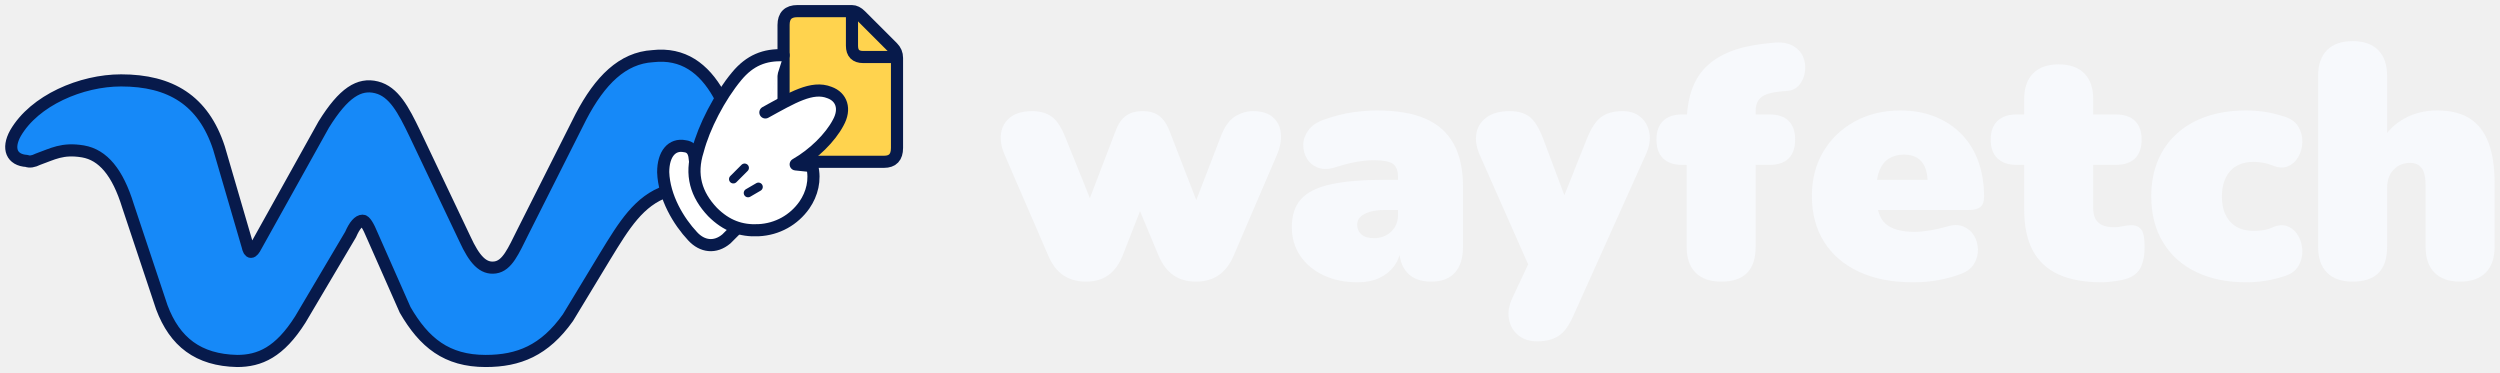
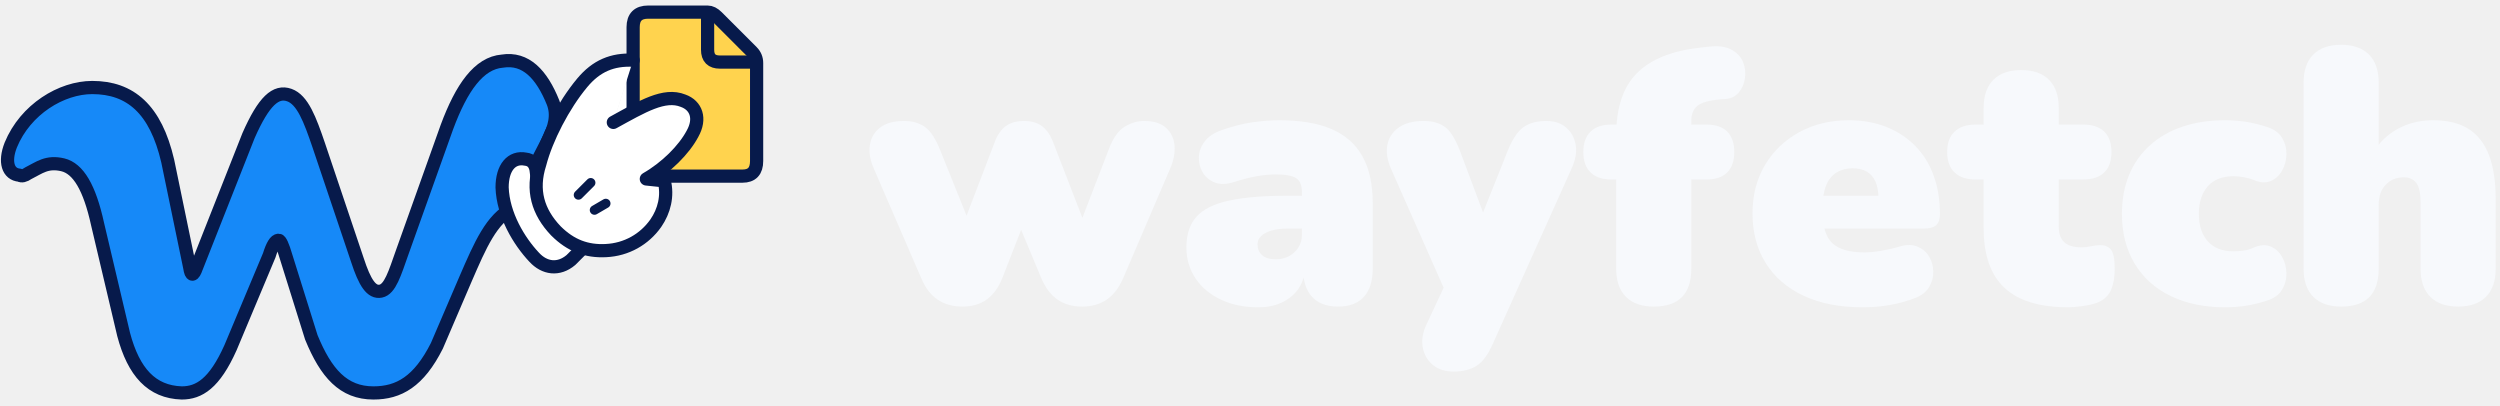
- <svg xmlns="http://www.w3.org/2000/svg" width="1389" height="207" viewBox="72 72 1389 207" role="img" aria-labelledby="title desc">
+ <svg xmlns="http://www.w3.org/2000/svg" width="1276" height="207" viewBox="72 72 1276 207" role="img" aria-labelledby="title desc">
  <g transform="translate(70 70) scale(0.4811321) translate(-250 -35)">
    <g stroke="#071A4B" stroke-width="14" stroke-linecap="round" stroke-linejoin="round">
-       <path fill="#1689F8" d="M 285,225 C 268,224 262,211 272,193 C 294,155 348,132 394,132 C 451,132 489,155 507,210 L 540,323 Q 543,337 550,323 L 628,183 C 651,146 669,135 689,140 C 709,145 720,166 733,193 L 791,315 C 802,339 812,350 826,348 C 840,346 847,329 858,307 L 925,174 C 947,132 973,106 1008,104 C 1043,100 1067,118 1084,148 C 1091,161 1087,174 1075,190 L 1024,260 C 992,271 975,299 953,335 L 910,406 C 883,444 853,456 815,456 C 770,456 744,435 722,397 L 684,311 Q 677,294 673,294 Q 666,294 659,310 L 601,408 C 577,446 554,456 528,456 C 483,455 456,434 441,394 L 402,277 C 390,238 373,218 350,214 C 326,210 315,217 298,223 Q 290,227 285,225 Z" />
-       <path fill="#FFFFFF" d="M 1045,208 C 1030,205 1020,217 1020,238 C 1021,267 1038,295 1054,312 C 1065,324 1080,326 1093,315 L 1110,298 C 1081,285 1068,268 1059,243 L 1056,219 Q 1054,209 1045,208 Z" />
-       <path fill="#FFFFFF" stroke="none" d="M1138,169 L1159,103 L1159,169 Z" />
-       <path fill="#FFD34E" d="M 1175,52 H 1238 Q 1243,52 1248,57 L 1285,94 Q 1290,99 1290,106 V 210 Q 1290,226 1275,226 H 1175 Q 1159,226 1159,210 V 68 Q 1159,52 1175,52 Z" />
-       <path fill="none" d="M 1238,54 V 92 Q 1238,105 1251,105 H 1287" />
-       <path fill="#FFFFFF" d="M 1159,103 C 1137,102 1120,109 1105,127 C 1085,151 1067,186 1060,213 C 1051,241 1058,264 1077,284 C 1093,300 1110,306 1130,305 C 1152,304 1171,293 1183,276 C 1192,263 1196,247 1192,231 L 1173,229 C 1194,217 1213,198 1222,181 C 1231,165 1226,151 1212,146 C 1192,138 1169,152 1138,169" />
-       <path fill="none" stroke-width="10" d="M 1114,233 L 1101,246" />
-       <path fill="none" stroke-width="10" d="M 1130,255 L 1118,262" />
+       <path fill="#1689F8" d="M274.798 225C262.753 224 258.502 211 265.587 193C281.174 155 319.433 132 352.024 132C392.409 132 419.332 155 432.084 210L455.465 323Q457.591 337 462.55 323L517.813 183C534.109 146 546.861 135 561.032 140C575.202 145 582.995 166 592.206 193L633.298 315C641.092 339 648.177 350 658.096 348C668.015 346 672.975 329 680.768 307L728.237 174C743.824 132 762.245 106 787.043 104C811.841 100 828.845 118 840.889 148C845.848 161 843.014 174 834.513 190L798.379 260C775.707 271 763.663 299 748.076 335L717.61 406C698.481 444 677.226 456 650.303 456C618.42 456 599.999 435 584.412 397L557.489 311Q552.529 294 549.696 294Q544.736 294 539.777 310L498.683 408C481.68 446 465.384 456 446.963 456C415.08 455 395.951 434 385.324 394L357.692 277C349.19 238 337.146 218 320.85 214C303.846 210 296.053 217 284.008 223Q278.34 227 274.798 225Z" />
+       <g transform="translate(-233.2 0)">
+         <path fill="#FFFFFF" d="M 1045,208 C 1030,205 1020,217 1020,238 C 1021,267 1038,295 1054,312 C 1065,324 1080,326 1093,315 L 1110,298 C 1081,285 1068,268 1059,243 L 1056,219 Q 1054,209 1045,208 Z" />
+         <path fill="#FFFFFF" stroke="none" d="M1138,169 L1159,103 L1159,169 Z" />
+         <path fill="#FFD34E" d="M 1175,52 H 1238 Q 1243,52 1248,57 L 1285,94 Q 1290,99 1290,106 V 210 Q 1290,226 1275,226 H 1175 Q 1159,226 1159,210 V 68 Q 1159,52 1175,52 Z" />
+         <path fill="none" d="M 1238,54 V 92 Q 1238,105 1251,105 H 1287" />
+         <path fill="#FFFFFF" d="M 1159,103 C 1137,102 1120,109 1105,127 C 1085,151 1067,186 1060,213 C 1051,241 1058,264 1077,284 C 1093,300 1110,306 1130,305 C 1152,304 1171,293 1183,276 C 1192,263 1196,247 1192,231 L 1173,229 C 1194,217 1213,198 1222,181 C 1231,165 1226,151 1212,146 C 1192,138 1169,152 1138,169" />
+         <path fill="none" stroke-width="10" d="M 1114,233 L 1101,246" />
+         <path fill="none" stroke-width="10" d="M 1130,255 L 1118,262" />
+       </g>
    </g>
  </g>
-   <g fill="#F7F9FC" transform="translate(628 94.8538) scale(0.1843113) translate(-15.4615 715)">
+   <g fill="#F7F9FC" transform="translate(515.8 94.8538) scale(0.1843113) translate(-15.4615 715)">
    <path d="M273 10Q233 10 204.5 -9Q176 -28 159 -68L27 -373Q12 -408 16.5 -437.5Q21 -467 44.5 -485.5Q68 -504 111 -504Q146 -504 169.5 -487Q193 -470 212 -421L295 -215H274L362 -445Q373 -475 392.5 -489.5Q412 -504 443 -504Q475 -504 494 -489Q513 -474 524 -445L613 -215H597L679 -428Q696 -472 722 -488Q748 -504 776 -504Q815 -504 836 -485.5Q857 -467 860 -437Q863 -407 848 -372L718 -69Q701 -29 672.5 -9.5Q644 10 604 10Q564 10 536 -9.5Q508 -29 491 -69L393 -304H475L384 -71Q368 -30 340.5 -10Q313 10 273 10Z" />
    <path d="M1092 12Q1033 12 988 -9.5Q943 -31 918 -68.5Q893 -106 893 -154Q893 -208 921 -239Q949 -270 1011 -283.5Q1073 -297 1174 -297H1232V-206H1173Q1147 -206 1128.5 -200.5Q1110 -195 1100 -185.5Q1090 -176 1090 -162Q1090 -144 1102.5 -132.5Q1115 -121 1141 -121Q1161 -121 1177 -129.5Q1193 -138 1203 -153.5Q1213 -169 1213 -190V-306Q1213 -335 1197 -345.5Q1181 -356 1140 -356Q1118 -356 1090.5 -351.5Q1063 -347 1025 -335Q994 -325 972 -333.5Q950 -342 938.5 -361Q927 -380 927.5 -403Q928 -426 943 -446.5Q958 -467 989 -478Q1037 -495 1077 -500.5Q1117 -506 1150 -506Q1238 -506 1295 -481.5Q1352 -457 1380.5 -406Q1409 -355 1409 -276V-95Q1409 -44 1384.5 -17Q1360 10 1313 10Q1266 10 1241 -17Q1216 -44 1216 -95V-108L1221 -87Q1217 -57 1200 -35Q1183 -13 1155.5 -0.5Q1128 12 1092 12Z" />
    <path d="M1633 190Q1598 190 1575.5 171.5Q1553 153 1547.5 123Q1542 93 1558 59L1624 -82V0L1459 -373Q1444 -408 1449.5 -437.5Q1455 -467 1480.5 -485.5Q1506 -504 1550 -504Q1587 -504 1609.5 -487Q1632 -470 1651 -420L1732 -204H1696L1783 -422Q1802 -469 1826 -486.5Q1850 -504 1890 -504Q1924 -504 1945 -485.5Q1966 -467 1971 -437.5Q1976 -408 1960 -373L1742 112Q1722 158 1696.5 174Q1671 190 1633 190Z" />
    <path d="M2187.19 10Q2137.19 10 2110.19 -17Q2083.19 -44 2083.19 -95V-342H2069.19Q2032.19 -342 2012.19 -361.5Q1992.19 -381 1992.19 -418Q1992.19 -455 2012.19 -474.5Q2032.19 -494 2069.19 -494H2144.19L2083.19 -439V-464Q2083.19 -579 2140.69 -636.5Q2198.19 -694 2315.19 -707L2342.19 -710Q2380.19 -714 2403.19 -701Q2426.19 -688 2434.69 -666.5Q2443.19 -645 2439.69 -622Q2436.19 -599 2422.69 -583Q2409.19 -567 2387.19 -565L2373.19 -564Q2325.19 -560 2308.19 -546Q2291.19 -532 2291.19 -505V-475L2267.19 -494H2333.19Q2371.19 -494 2390.69 -474.5Q2410.19 -455 2410.19 -418Q2410.19 -381 2390.69 -361.5Q2371.19 -342 2333.19 -342H2291.19V-95Q2291.19 10 2187.19 10Z" />
    <path d="M2764.711 12Q2670.711 12 2602.211 -20Q2533.711 -52 2497.211 -110.5Q2460.711 -169 2460.711 -248Q2460.711 -324 2495.211 -382Q2529.711 -440 2590.211 -473Q2650.711 -506 2727.711 -506Q2784.711 -506 2831.211 -487.5Q2877.711 -469 2911.211 -435Q2944.711 -401 2962.211 -353Q2979.711 -305 2979.711 -246Q2979.711 -225 2969.211 -215.5Q2958.711 -206 2934.711 -206H2636.711V-297H2824.711L2809.711 -286Q2809.711 -317 2801.211 -336Q2792.711 -355 2776.711 -364Q2760.711 -373 2737.711 -373Q2712.711 -373 2693.711 -361.5Q2674.711 -350 2664.711 -326Q2654.711 -302 2654.711 -264V-255Q2654.711 -190 2682.211 -165Q2709.711 -140 2770.711 -140Q2790.711 -140 2817.211 -144.5Q2843.711 -149 2867.711 -156Q2896.711 -165 2917.711 -156Q2938.711 -147 2949.711 -128.5Q2960.711 -110 2961.211 -87Q2961.711 -64 2949.711 -44Q2937.711 -24 2911.711 -14Q2877.711 -1 2841.711 5.5Q2805.711 12 2764.711 12Z" />
    <path d="M3335.711 12Q3255.711 12 3203.711 -12Q3151.711 -36 3126.211 -84.5Q3100.711 -133 3100.711 -207V-342H3077.711Q3040.711 -342 3020.211 -361.5Q2999.711 -381 2999.711 -418Q2999.711 -455 3020.211 -474.5Q3040.711 -494 3077.711 -494H3100.711V-540Q3100.711 -591 3127.711 -618Q3154.711 -645 3204.711 -645Q3254.711 -645 3281.711 -618Q3308.711 -591 3308.711 -540V-494H3376.711Q3414.711 -494 3434.711 -474.5Q3454.711 -455 3454.711 -418Q3454.711 -381 3434.711 -361.5Q3414.711 -342 3376.711 -342H3308.711V-212Q3308.711 -182 3324.211 -168Q3339.711 -154 3372.711 -154Q3384.711 -154 3397.711 -157Q3410.711 -160 3422.711 -160Q3440.711 -161 3452.211 -149Q3463.711 -137 3463.711 -94Q3463.711 -59 3453.211 -35.5Q3442.711 -12 3415.711 -1Q3400.711 5 3375.211 8.5Q3349.711 12 3335.711 12Z" />
    <path d="M3769.711 12Q3683.711 12 3619.211 -19Q3554.711 -50 3519.211 -108.5Q3483.711 -167 3483.711 -247Q3483.711 -307 3503.711 -355Q3523.711 -403 3561.711 -437Q3599.711 -471 3652.211 -488.5Q3704.711 -506 3769.711 -506Q3796.711 -506 3824.711 -502Q3852.711 -498 3886.711 -487Q3914.711 -478 3927.211 -457Q3939.711 -436 3939.211 -411.5Q3938.711 -387 3927.211 -366.5Q3915.711 -346 3895.211 -337.5Q3874.711 -329 3847.711 -341Q3834.711 -346 3820.211 -348.5Q3805.711 -351 3792.711 -351Q3769.711 -351 3751.711 -344Q3733.711 -337 3721.711 -323.5Q3709.711 -310 3703.211 -291Q3696.711 -272 3696.711 -247Q3696.711 -198 3721.711 -170.5Q3746.711 -143 3792.711 -143Q3805.711 -143 3820.211 -145Q3834.711 -147 3847.711 -153Q3874.711 -165 3895.211 -156.5Q3915.711 -148 3927.211 -127.5Q3938.711 -107 3939.211 -82.5Q3939.711 -58 3927.211 -37Q3914.711 -16 3886.711 -7Q3852.711 4 3824.711 8Q3796.711 12 3769.711 12Z" />
    <path d="M4090.711 10Q4040.711 10 4013.711 -17Q3986.711 -44 3986.711 -95V-610Q3986.711 -661 4013.711 -688Q4040.711 -715 4090.711 -715Q4140.711 -715 4167.711 -688Q4194.711 -661 4194.711 -610V-415H4178.711Q4203.711 -458 4247.211 -482Q4290.711 -506 4345.711 -506Q4404.711 -506 4442.711 -482.5Q4480.711 -459 4499.711 -410.5Q4518.711 -362 4518.711 -287V-95Q4518.711 -44 4491.711 -17Q4464.711 10 4414.711 10Q4364.711 10 4337.711 -17Q4310.711 -44 4310.711 -95V-279Q4310.711 -317 4298.711 -332.5Q4286.711 -348 4264.711 -348Q4233.711 -348 4214.211 -327.5Q4194.711 -307 4194.711 -272V-95Q4194.711 10 4090.711 10Z" />
  </g>
</svg>
